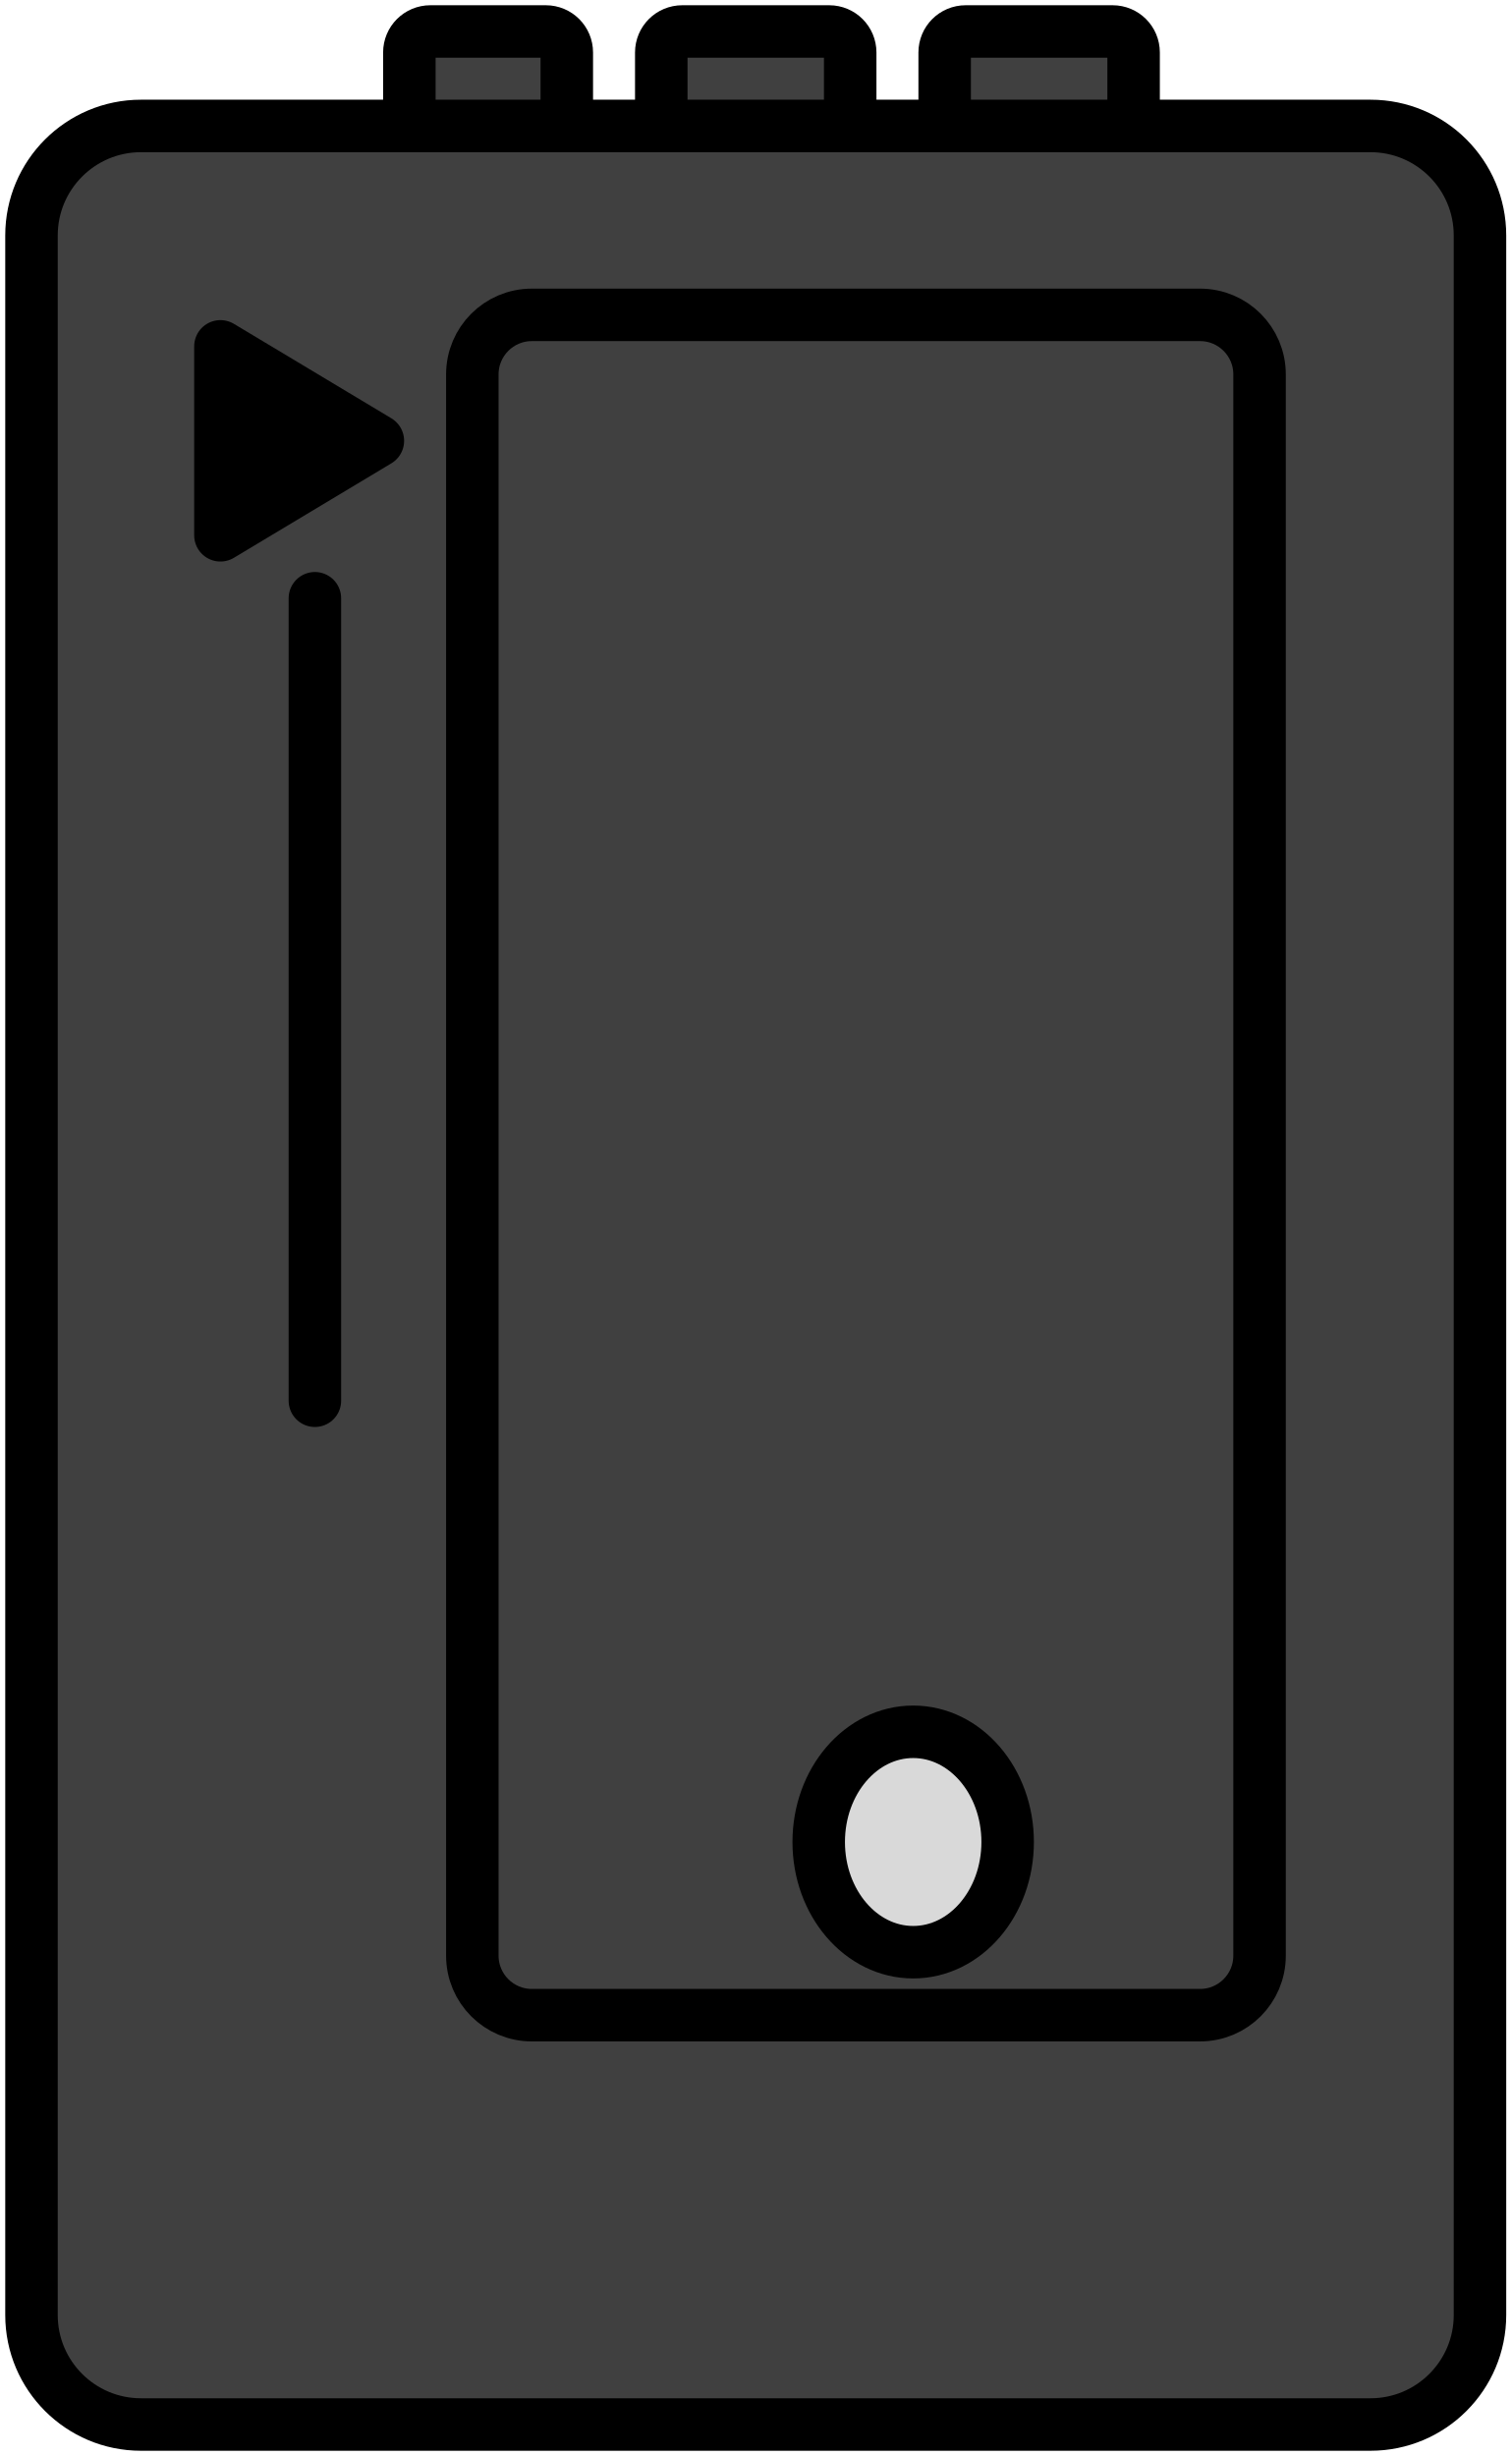
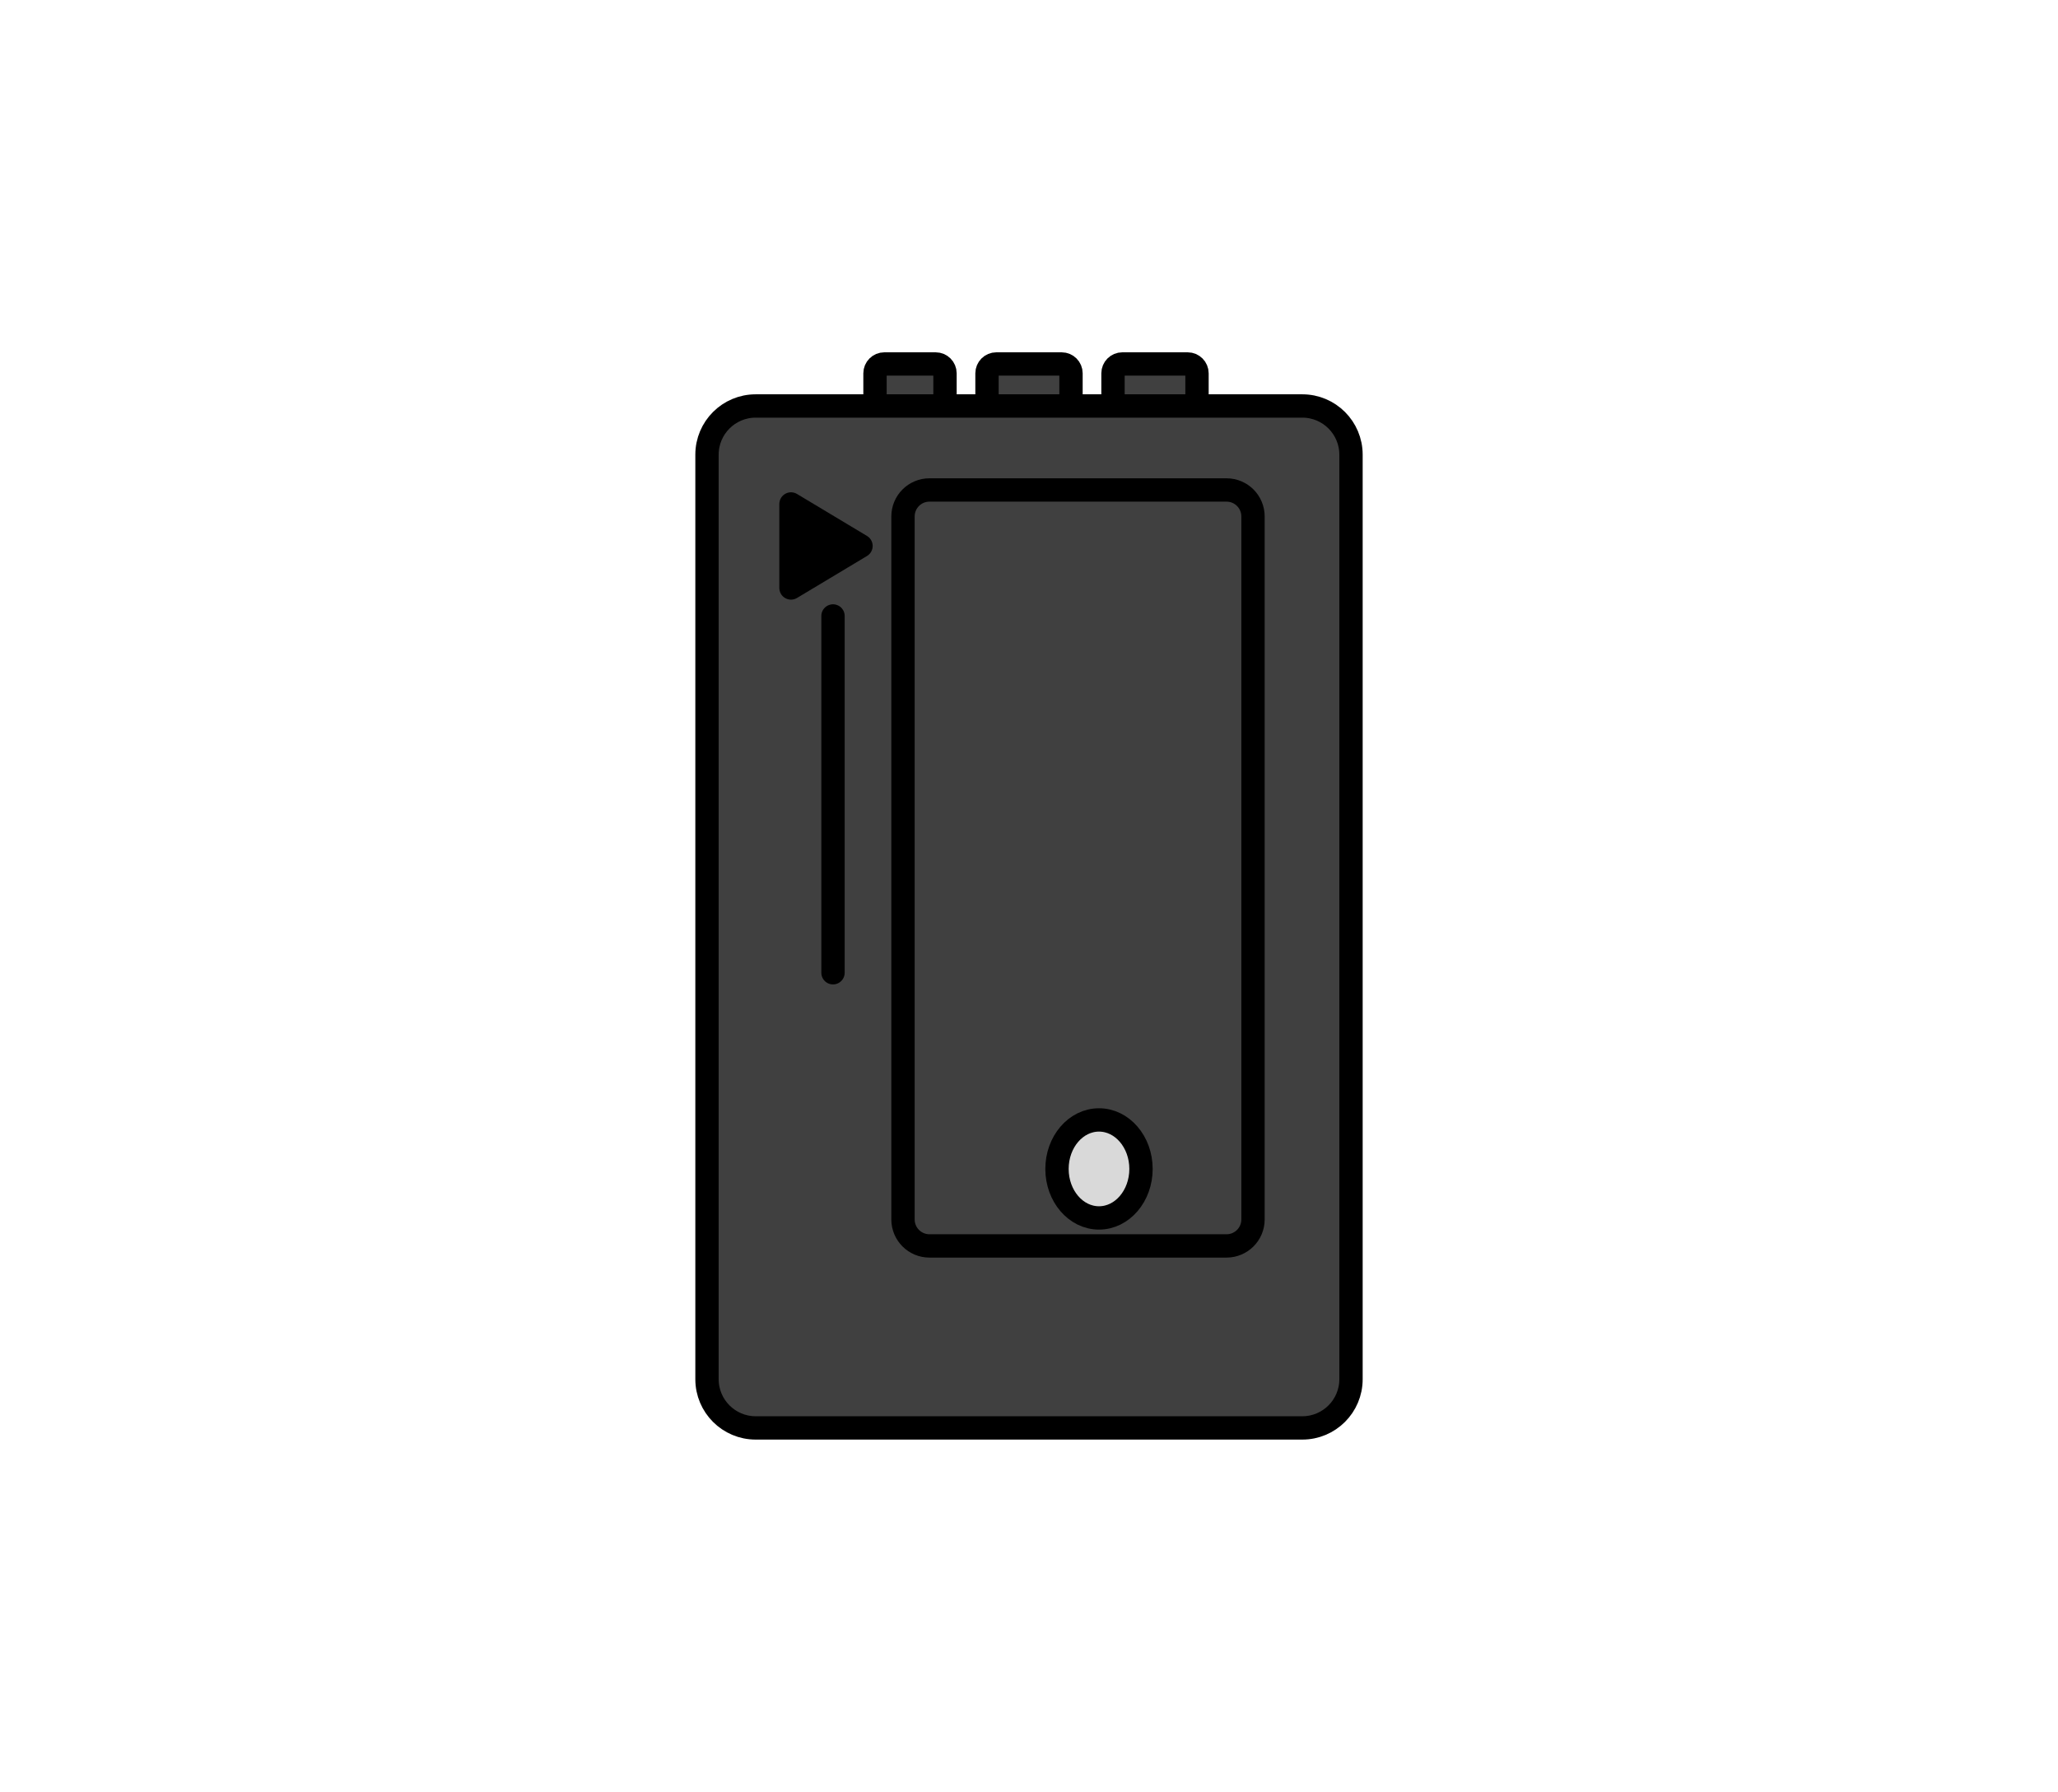
- <svg xmlns="http://www.w3.org/2000/svg" width="48" height="78" overflow="hidden">
+ <svg xmlns="http://www.w3.org/2000/svg" width="147.0px" height="128.0px" overflow="hidden" viewBox="-49.5 -25.0 147.0 128.0">
+   <rect id="bounding-box" x="-49.5" y="-25.0" width="147.0" height="128.0" fill="none" pointer-events="all" />
  <g transform="translate(-853 -479)">
    <path d="M889 483.333C889 483.702 888.702 484 888.333 484L883.667 484C883.298 484 883 483.702 883 483.333L883 480.667C883 480.298 883.298 480 883.667 480L888.333 480C888.702 480 889 480.298 889 480.667Z" stroke="#000000" stroke-width="1.667" stroke-linecap="round" stroke-linejoin="round" stroke-miterlimit="10" fill="#404040" fill-rule="evenodd" />
    <path d="M880 483.333C880 483.702 879.702 484 879.333 484L874.667 484C874.298 484 874 483.702 874 483.333L874 480.667C874 480.298 874.298 480 874.667 480L879.333 480C879.702 480 880 480.298 880 480.667Z" stroke="#000000" stroke-width="1.667" stroke-linecap="round" stroke-linejoin="round" stroke-miterlimit="10" fill="#404040" fill-rule="evenodd" />
    <path d="M871 483.333C871 483.702 870.702 484 870.333 484L866.667 484C866.298 484 866 483.702 866 483.333L866 480.667C866 480.298 866.298 480 866.667 480L870.333 480C870.702 480 871 480.298 871 480.667Z" stroke="#000000" stroke-width="1.667" stroke-linecap="round" stroke-linejoin="round" stroke-miterlimit="10" fill="#404040" fill-rule="evenodd" />
    <path d="M900 552.522C900 554.443 898.443 556 896.522 556L857.478 556C855.557 556 854 554.443 854 552.522L854 486.478C854 484.557 855.557 483 857.478 483L896.522 483C898.443 483 900 484.557 900 486.478Z" stroke="#000000" stroke-width="1.667" stroke-linecap="round" stroke-linejoin="round" stroke-miterlimit="10" fill="#404040" fill-rule="evenodd" />
    <path d="M893 541.11C893 542.154 892.154 543 891.11 543L869.89 543C868.846 543 868 542.154 868 541.11L868 490.89C868 489.846 868.846 489 869.89 489L891.11 489C892.154 489 893 489.846 893 490.89Z" stroke="#000000" stroke-width="1.667" stroke-linecap="round" stroke-linejoin="round" stroke-miterlimit="10" fill="#404040" fill-rule="evenodd" />
    <path d="M885 537.5C885 539.433 883.657 541 882 541 880.343 541 879 539.433 879 537.5 879 535.567 880.343 534 882 534 883.657 534 885 535.567 885 537.5Z" stroke="#000000" stroke-width="1.667" stroke-linecap="round" stroke-linejoin="round" stroke-miterlimit="10" fill="#D9D9D9" fill-rule="evenodd" />
    <path d="M0 0 0 25.486" stroke="#000000" stroke-width="1.667" stroke-linecap="round" stroke-linejoin="round" stroke-miterlimit="10" fill="#404040" fill-rule="evenodd" transform="matrix(-1 1.22465e-16 1.22465e-16 1 863 498)" />
    <path d="M860 490 865 493 860 496Z" stroke="#000000" stroke-width="1.667" stroke-linecap="round" stroke-linejoin="round" stroke-miterlimit="10" fill-rule="evenodd" />
  </g>
</svg>
